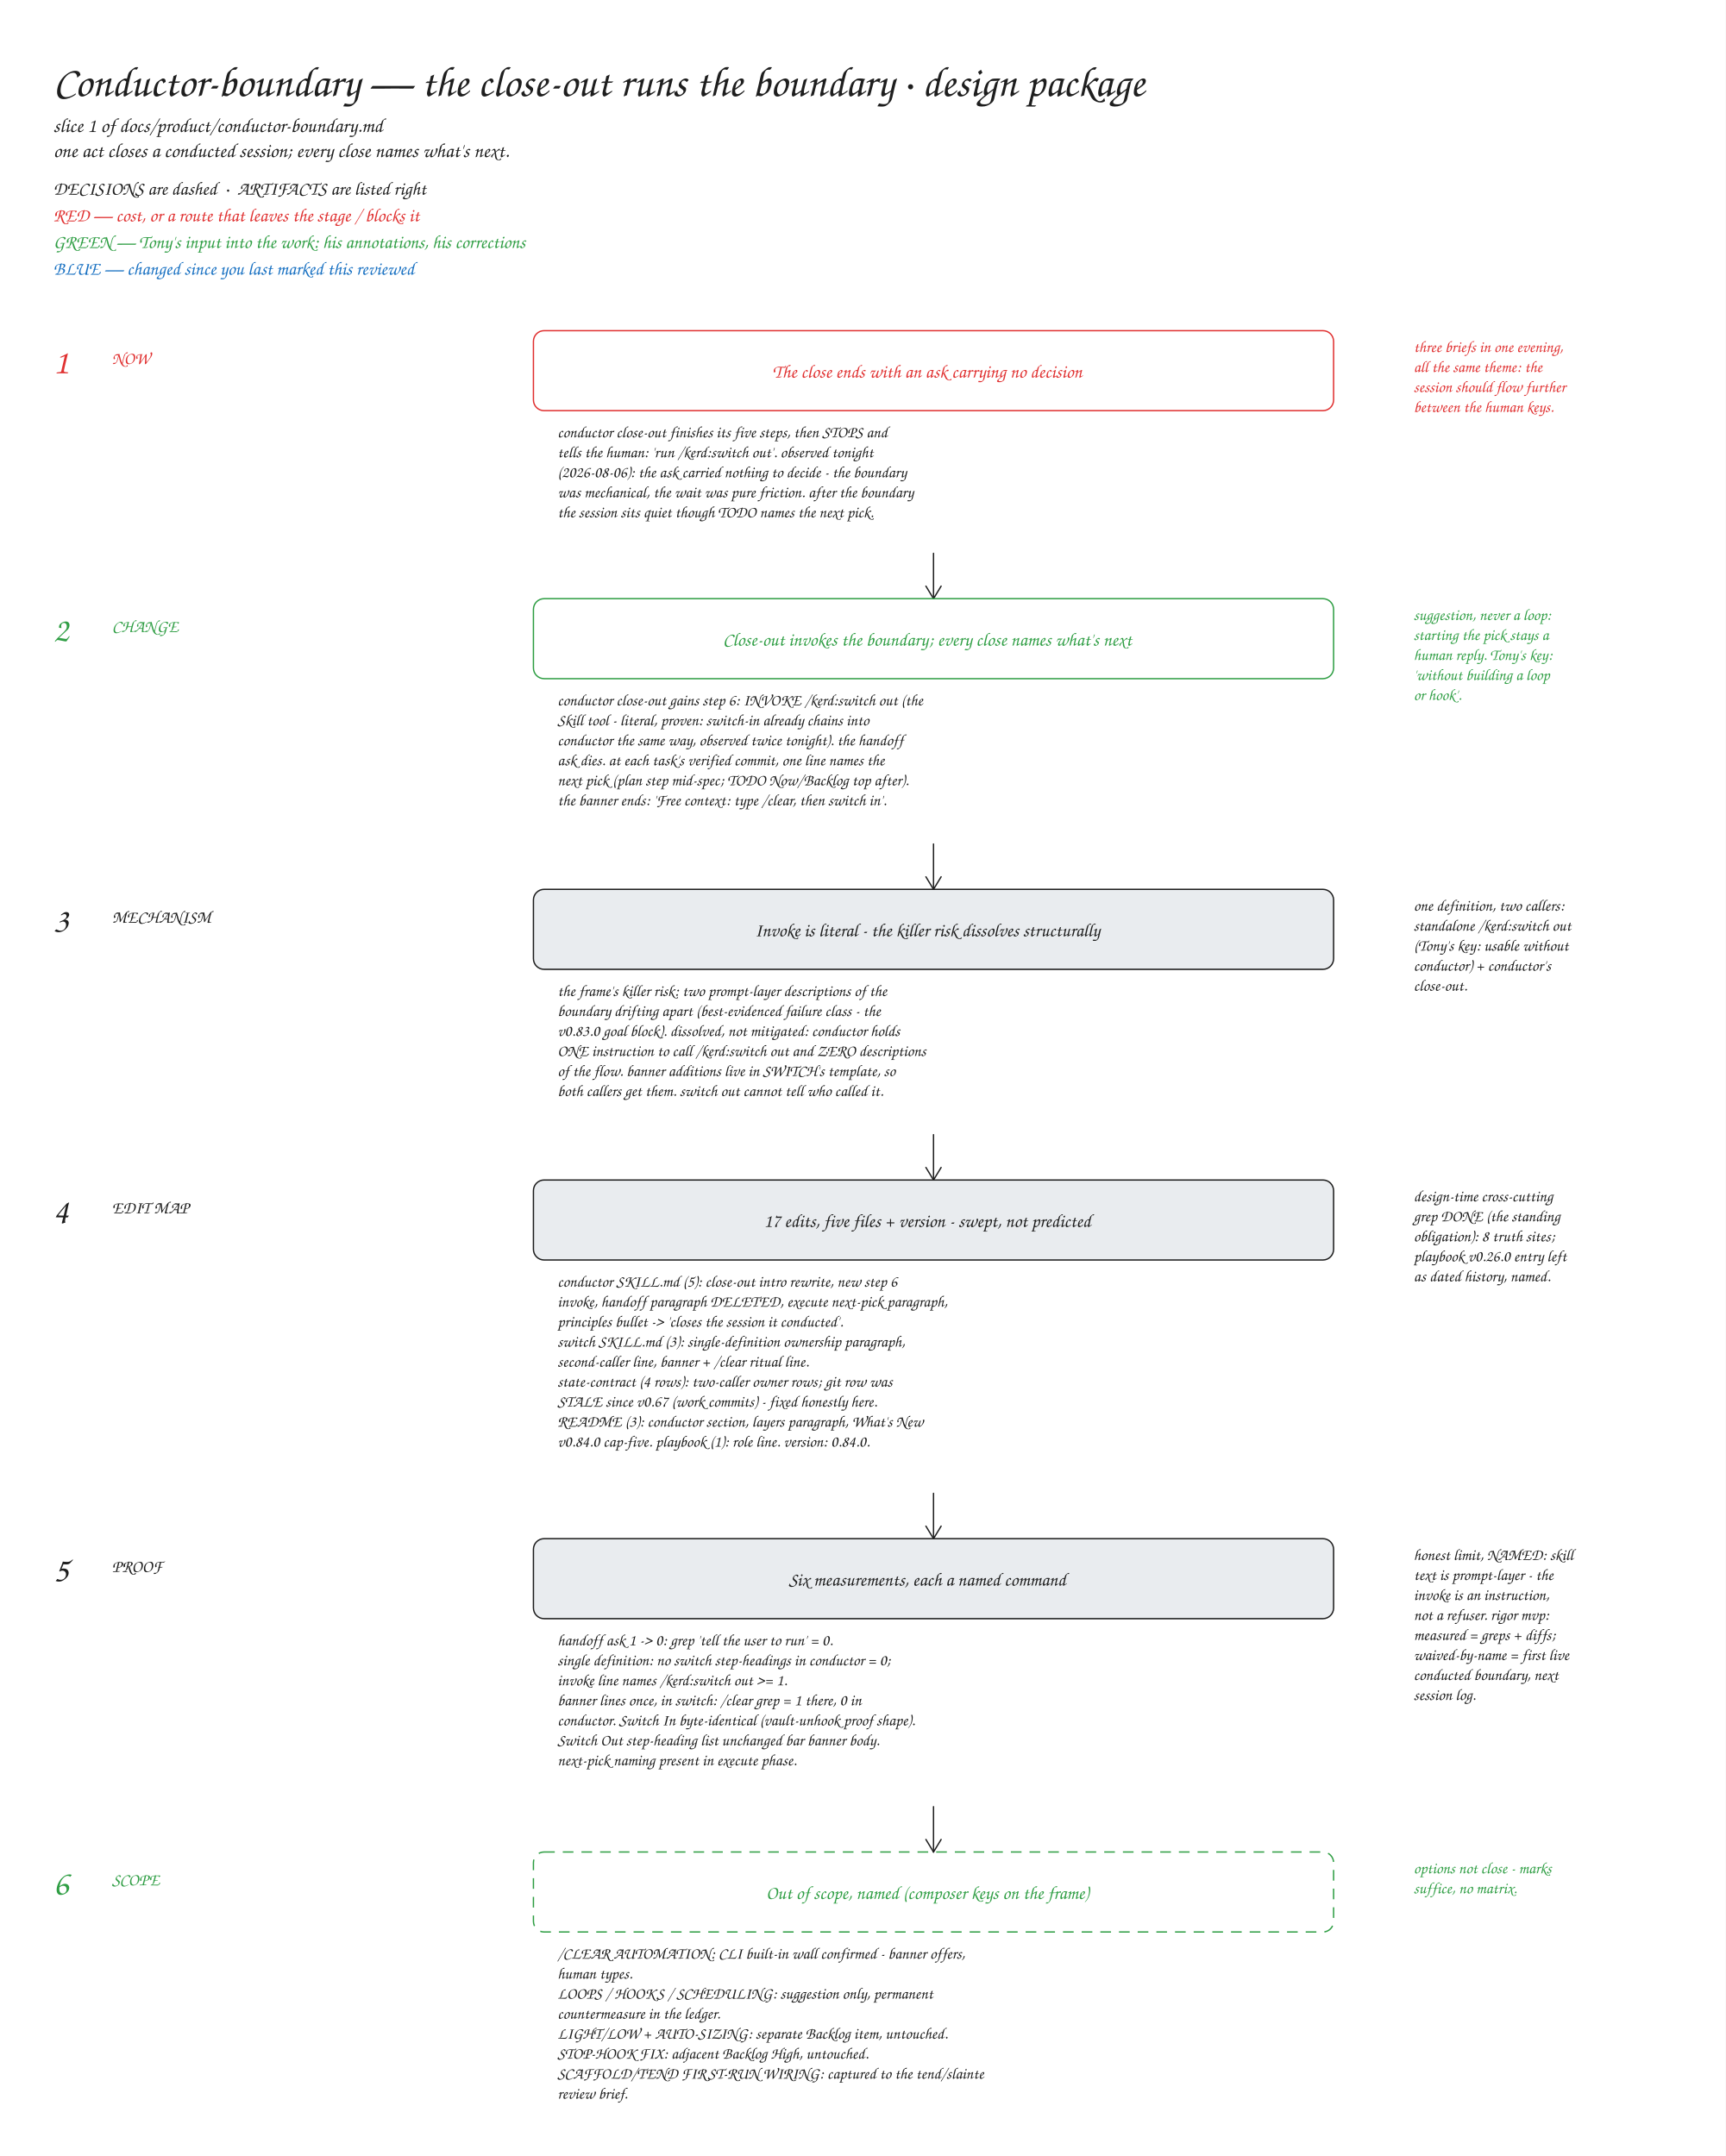
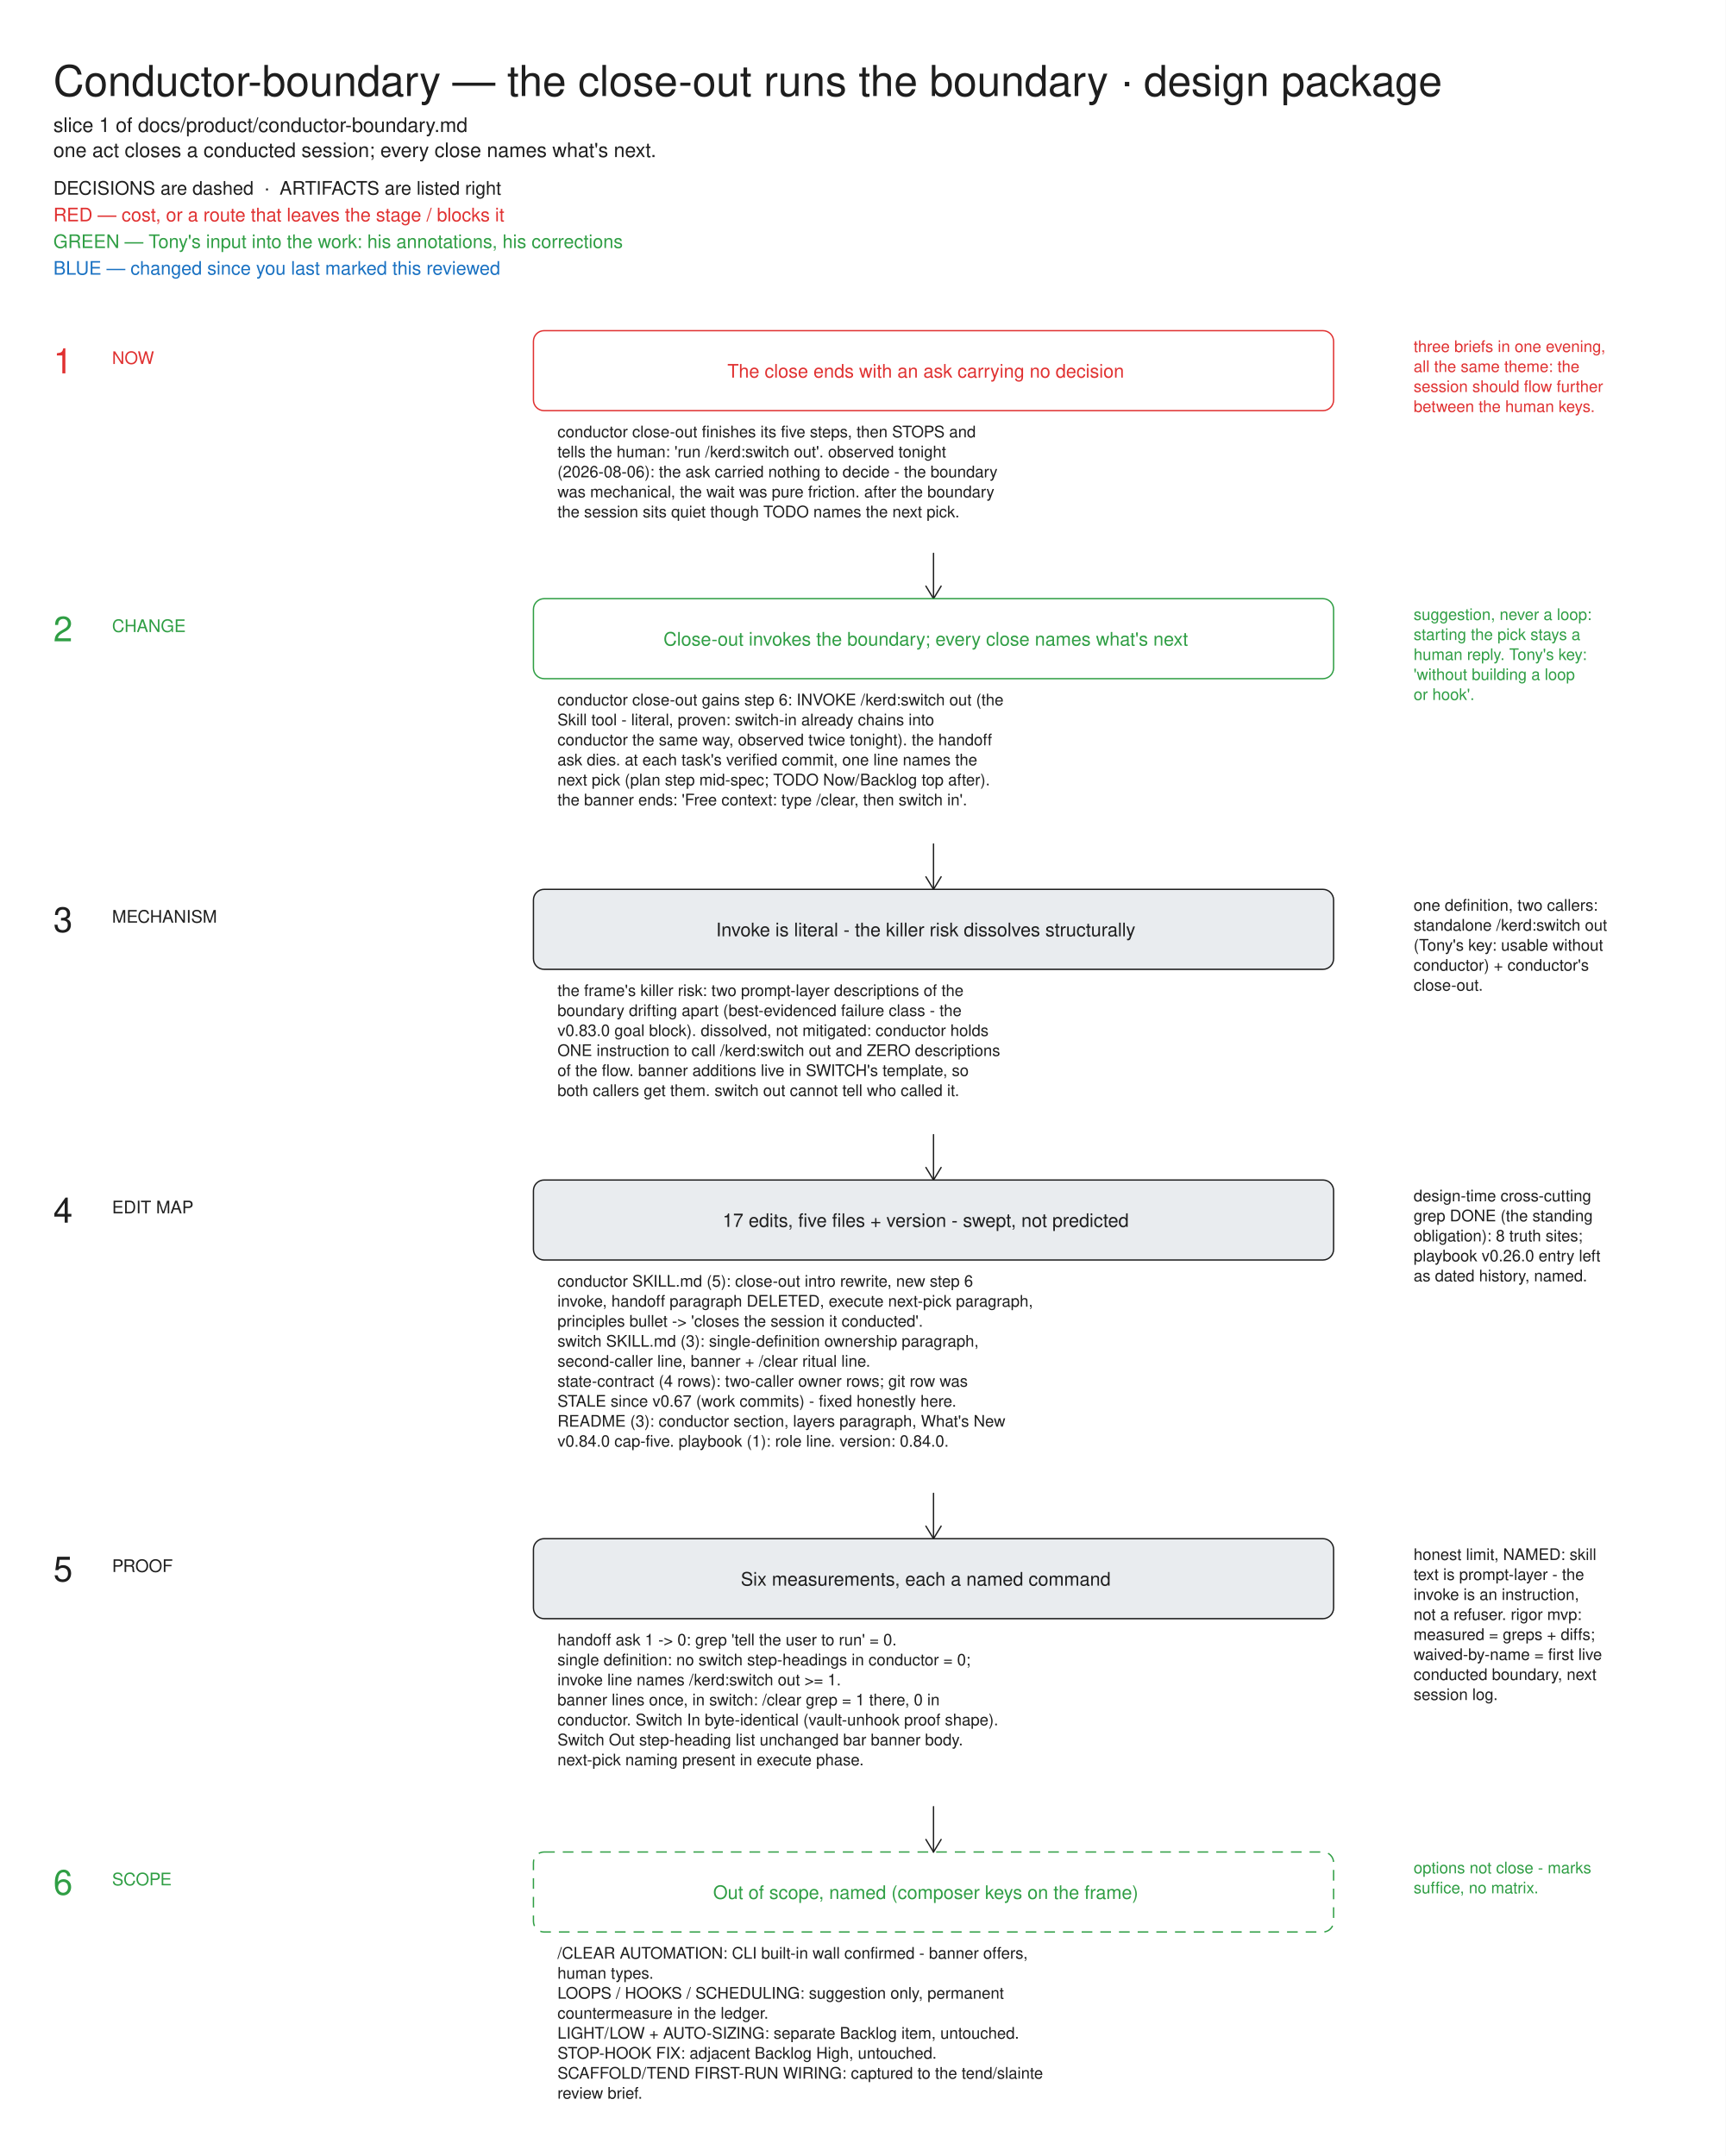
<svg xmlns="http://www.w3.org/2000/svg" width="1294" height="1617" viewBox="260 40 1294 1617">
  <rect x="260" y="40" width="1294" height="1617" fill="#ffffff" />
-   <text x="300.0" y="112.0" font-family="'Segoe Print','Bradley Hand','Chalkboard SE','Comic Sans MS',cursive" font-size="32" fill="#1e1e1e" text-anchor="start" xml:space="preserve">
+   <text x="300.0" y="112.0" font-family="Nunito,'Helvetica Neue',Helvetica,Arial,sans-serif" font-size="32" fill="#1e1e1e" text-anchor="start" xml:space="preserve">
    <tspan x="300.0" dy="0.0">Conductor-boundary — the close-out runs the boundary · design package</tspan>
  </text>
-   <text x="300.0" y="139.0" font-family="'Segoe Print','Bradley Hand','Chalkboard SE','Comic Sans MS',cursive" font-size="15" fill="#1e1e1e" text-anchor="start" xml:space="preserve">
+   <text x="300.0" y="139.0" font-family="Nunito,'Helvetica Neue',Helvetica,Arial,sans-serif" font-size="15" fill="#1e1e1e" text-anchor="start" xml:space="preserve">
    <tspan x="300.0" dy="0.0">slice 1 of docs/product/conductor-boundary.md</tspan>
    <tspan x="300.0" dy="18.8">one act closes a conducted session; every close names what's next.</tspan>
  </text>
-   <text x="300.0" y="186.0" font-family="'Segoe Print','Bradley Hand','Chalkboard SE','Comic Sans MS',cursive" font-size="14" fill="#1e1e1e" text-anchor="start" xml:space="preserve">
+   <text x="300.0" y="186.0" font-family="Nunito,'Helvetica Neue',Helvetica,Arial,sans-serif" font-size="14" fill="#1e1e1e" text-anchor="start" xml:space="preserve">
    <tspan x="300.0" dy="0.0">DECISIONS are dashed  ·  ARTIFACTS are listed right</tspan>
  </text>
-   <text x="300.0" y="206.0" font-family="'Segoe Print','Bradley Hand','Chalkboard SE','Comic Sans MS',cursive" font-size="14" fill="#e03131" text-anchor="start" xml:space="preserve">
+   <text x="300.0" y="206.0" font-family="Nunito,'Helvetica Neue',Helvetica,Arial,sans-serif" font-size="14" fill="#e03131" text-anchor="start" xml:space="preserve">
    <tspan x="300.0" dy="0.0">RED — cost, or a route that leaves the stage / blocks it</tspan>
  </text>
-   <text x="300.0" y="226.0" font-family="'Segoe Print','Bradley Hand','Chalkboard SE','Comic Sans MS',cursive" font-size="14" fill="#2f9e44" text-anchor="start" xml:space="preserve">
+   <text x="300.0" y="226.0" font-family="Nunito,'Helvetica Neue',Helvetica,Arial,sans-serif" font-size="14" fill="#2f9e44" text-anchor="start" xml:space="preserve">
    <tspan x="300.0" dy="0.0">GREEN — Tony's input into the work: his annotations, his corrections</tspan>
  </text>
-   <text x="300.0" y="246.0" font-family="'Segoe Print','Bradley Hand','Chalkboard SE','Comic Sans MS',cursive" font-size="14" fill="#1971c2" text-anchor="start" xml:space="preserve">
+   <text x="300.0" y="246.0" font-family="Nunito,'Helvetica Neue',Helvetica,Arial,sans-serif" font-size="14" fill="#1971c2" text-anchor="start" xml:space="preserve">
    <tspan x="300.0" dy="0.0">BLUE — changed since you last marked this reviewed</tspan>
  </text>
-   <text x="300.0" y="320.0" font-family="'Segoe Print','Bradley Hand','Chalkboard SE','Comic Sans MS',cursive" font-size="26" fill="#e03131" text-anchor="start" xml:space="preserve">
+   <text x="300.0" y="320.0" font-family="Nunito,'Helvetica Neue',Helvetica,Arial,sans-serif" font-size="26" fill="#e03131" text-anchor="start" xml:space="preserve">
    <tspan x="300.0" dy="0.0">1</tspan>
  </text>
-   <text x="344.0" y="313.0" font-family="'Segoe Print','Bradley Hand','Chalkboard SE','Comic Sans MS',cursive" font-size="13" fill="#e03131" text-anchor="start" xml:space="preserve">
+   <text x="344.0" y="313.0" font-family="Nunito,'Helvetica Neue',Helvetica,Arial,sans-serif" font-size="13" fill="#e03131" text-anchor="start" xml:space="preserve">
    <tspan x="344.0" dy="0.0">NOW</tspan>
  </text>
  <rect x="660.0" y="288.0" width="600.0" height="60.0" rx="8" fill="none" stroke="#e03131" stroke-width="1" />
-   <text x="960.0" y="323.2" font-family="'Segoe Print','Bradley Hand','Chalkboard SE','Comic Sans MS',cursive" font-size="14" fill="#e03131" text-anchor="middle" xml:space="preserve">
+   <text x="960.0" y="323.2" font-family="Nunito,'Helvetica Neue',Helvetica,Arial,sans-serif" font-size="14" fill="#e03131" text-anchor="middle" xml:space="preserve">
    <tspan x="960.0" dy="0.0">The close ends with an ask carrying no decision</tspan>
  </text>
-   <text x="678.0" y="368.0" font-family="'Segoe Print','Bradley Hand','Chalkboard SE','Comic Sans MS',cursive" font-size="12" fill="#1e1e1e" text-anchor="start" xml:space="preserve">
+   <text x="678.0" y="368.0" font-family="Nunito,'Helvetica Neue',Helvetica,Arial,sans-serif" font-size="12" fill="#1e1e1e" text-anchor="start" xml:space="preserve">
    <tspan x="678.0" dy="0.0">conductor close-out finishes its five steps, then STOPS and</tspan>
    <tspan x="678.0" dy="15.0">tells the human: 'run /kerd:switch out'. observed tonight</tspan>
    <tspan x="678.0" dy="15.0">(2026-08-06): the ask carried nothing to decide - the boundary</tspan>
    <tspan x="678.0" dy="15.0">was mechanical, the wait was pure friction. after the boundary</tspan>
    <tspan x="678.0" dy="15.0">the session sits quiet though TODO names the next pick.</tspan>
  </text>
-   <text x="1320.0" y="304.0" font-family="'Segoe Print','Bradley Hand','Chalkboard SE','Comic Sans MS',cursive" font-size="12" fill="#e03131" text-anchor="start" xml:space="preserve">
+   <text x="1320.0" y="304.0" font-family="Nunito,'Helvetica Neue',Helvetica,Arial,sans-serif" font-size="12" fill="#e03131" text-anchor="start" xml:space="preserve">
    <tspan x="1320.0" dy="0.0">three briefs in one evening,</tspan>
    <tspan x="1320.0" dy="15.0">all the same theme: the</tspan>
    <tspan x="1320.0" dy="15.0">session should flow further</tspan>
    <tspan x="1320.0" dy="15.0">between the human keys.</tspan>
  </text>
  <polyline points="960.0,455.0 960.0,489.0" fill="none" stroke="#1e1e1e" stroke-width="1" stroke-linecap="round" stroke-linejoin="round" />
  <line x1="960.0" y1="489.0" x2="954.3" y2="479.6" stroke="#1e1e1e" stroke-width="1" stroke-linecap="round" />
  <line x1="960.0" y1="489.0" x2="965.7" y2="479.6" stroke="#1e1e1e" stroke-width="1" stroke-linecap="round" />
-   <text x="300.0" y="521.0" font-family="'Segoe Print','Bradley Hand','Chalkboard SE','Comic Sans MS',cursive" font-size="26" fill="#2f9e44" text-anchor="start" xml:space="preserve">
+   <text x="300.0" y="521.0" font-family="Nunito,'Helvetica Neue',Helvetica,Arial,sans-serif" font-size="26" fill="#2f9e44" text-anchor="start" xml:space="preserve">
    <tspan x="300.0" dy="0.0">2</tspan>
  </text>
-   <text x="344.0" y="514.0" font-family="'Segoe Print','Bradley Hand','Chalkboard SE','Comic Sans MS',cursive" font-size="13" fill="#2f9e44" text-anchor="start" xml:space="preserve">
+   <text x="344.0" y="514.0" font-family="Nunito,'Helvetica Neue',Helvetica,Arial,sans-serif" font-size="13" fill="#2f9e44" text-anchor="start" xml:space="preserve">
    <tspan x="344.0" dy="0.0">CHANGE</tspan>
  </text>
  <rect x="660.0" y="489.0" width="600.0" height="60.0" rx="8" fill="none" stroke="#2f9e44" stroke-width="1" />
-   <text x="960.0" y="524.2" font-family="'Segoe Print','Bradley Hand','Chalkboard SE','Comic Sans MS',cursive" font-size="14" fill="#2f9e44" text-anchor="middle" xml:space="preserve">
+   <text x="960.0" y="524.2" font-family="Nunito,'Helvetica Neue',Helvetica,Arial,sans-serif" font-size="14" fill="#2f9e44" text-anchor="middle" xml:space="preserve">
    <tspan x="960.0" dy="0.0">Close-out invokes the boundary; every close names what's next</tspan>
  </text>
-   <text x="678.0" y="569.0" font-family="'Segoe Print','Bradley Hand','Chalkboard SE','Comic Sans MS',cursive" font-size="12" fill="#1e1e1e" text-anchor="start" xml:space="preserve">
+   <text x="678.0" y="569.0" font-family="Nunito,'Helvetica Neue',Helvetica,Arial,sans-serif" font-size="12" fill="#1e1e1e" text-anchor="start" xml:space="preserve">
    <tspan x="678.0" dy="0.0">conductor close-out gains step 6: INVOKE /kerd:switch out (the</tspan>
    <tspan x="678.0" dy="15.0">Skill tool - literal, proven: switch-in already chains into</tspan>
    <tspan x="678.0" dy="15.0">conductor the same way, observed twice tonight). the handoff</tspan>
    <tspan x="678.0" dy="15.0">ask dies. at each task's verified commit, one line names the</tspan>
    <tspan x="678.0" dy="15.0">next pick (plan step mid-spec; TODO Now/Backlog top after).</tspan>
    <tspan x="678.0" dy="15.0">the banner ends: 'Free context: type /clear, then switch in'.</tspan>
  </text>
-   <text x="1320.0" y="505.0" font-family="'Segoe Print','Bradley Hand','Chalkboard SE','Comic Sans MS',cursive" font-size="12" fill="#2f9e44" text-anchor="start" xml:space="preserve">
+   <text x="1320.0" y="505.0" font-family="Nunito,'Helvetica Neue',Helvetica,Arial,sans-serif" font-size="12" fill="#2f9e44" text-anchor="start" xml:space="preserve">
    <tspan x="1320.0" dy="0.0">suggestion, never a loop:</tspan>
    <tspan x="1320.0" dy="15.0">starting the pick stays a</tspan>
    <tspan x="1320.0" dy="15.0">human reply. Tony's key:</tspan>
    <tspan x="1320.0" dy="15.0">'without building a loop</tspan>
    <tspan x="1320.0" dy="15.0">or hook'.</tspan>
  </text>
  <polyline points="960.0,673.0 960.0,707.0" fill="none" stroke="#1e1e1e" stroke-width="1" stroke-linecap="round" stroke-linejoin="round" />
  <line x1="960.0" y1="707.0" x2="954.3" y2="697.6" stroke="#1e1e1e" stroke-width="1" stroke-linecap="round" />
  <line x1="960.0" y1="707.0" x2="965.7" y2="697.6" stroke="#1e1e1e" stroke-width="1" stroke-linecap="round" />
-   <text x="300.0" y="739.0" font-family="'Segoe Print','Bradley Hand','Chalkboard SE','Comic Sans MS',cursive" font-size="26" fill="#1e1e1e" text-anchor="start" xml:space="preserve">
+   <text x="300.0" y="739.0" font-family="Nunito,'Helvetica Neue',Helvetica,Arial,sans-serif" font-size="26" fill="#1e1e1e" text-anchor="start" xml:space="preserve">
    <tspan x="300.0" dy="0.0">3</tspan>
  </text>
-   <text x="344.0" y="732.0" font-family="'Segoe Print','Bradley Hand','Chalkboard SE','Comic Sans MS',cursive" font-size="13" fill="#1e1e1e" text-anchor="start" xml:space="preserve">
+   <text x="344.0" y="732.0" font-family="Nunito,'Helvetica Neue',Helvetica,Arial,sans-serif" font-size="13" fill="#1e1e1e" text-anchor="start" xml:space="preserve">
    <tspan x="344.0" dy="0.0">MECHANISM</tspan>
  </text>
  <rect x="660.0" y="707.0" width="600.0" height="60.0" rx="8" fill="#e9ecef" stroke="#1e1e1e" stroke-width="1" />
-   <text x="960.0" y="742.2" font-family="'Segoe Print','Bradley Hand','Chalkboard SE','Comic Sans MS',cursive" font-size="14" fill="#1e1e1e" text-anchor="middle" xml:space="preserve">
+   <text x="960.0" y="742.2" font-family="Nunito,'Helvetica Neue',Helvetica,Arial,sans-serif" font-size="14" fill="#1e1e1e" text-anchor="middle" xml:space="preserve">
    <tspan x="960.0" dy="0.0">Invoke is literal - the killer risk dissolves structurally</tspan>
  </text>
-   <text x="678.0" y="787.0" font-family="'Segoe Print','Bradley Hand','Chalkboard SE','Comic Sans MS',cursive" font-size="12" fill="#1e1e1e" text-anchor="start" xml:space="preserve">
+   <text x="678.0" y="787.0" font-family="Nunito,'Helvetica Neue',Helvetica,Arial,sans-serif" font-size="12" fill="#1e1e1e" text-anchor="start" xml:space="preserve">
    <tspan x="678.0" dy="0.0">the frame's killer risk: two prompt-layer descriptions of the</tspan>
    <tspan x="678.0" dy="15.0">boundary drifting apart (best-evidenced failure class - the</tspan>
    <tspan x="678.0" dy="15.0">v0.83.0 goal block). dissolved, not mitigated: conductor holds</tspan>
    <tspan x="678.0" dy="15.0">ONE instruction to call /kerd:switch out and ZERO descriptions</tspan>
    <tspan x="678.0" dy="15.0">of the flow. banner additions live in SWITCH's template, so</tspan>
    <tspan x="678.0" dy="15.0">both callers get them. switch out cannot tell who called it.</tspan>
  </text>
-   <text x="1320.0" y="723.0" font-family="'Segoe Print','Bradley Hand','Chalkboard SE','Comic Sans MS',cursive" font-size="12" fill="#1e1e1e" text-anchor="start" xml:space="preserve">
+   <text x="1320.0" y="723.0" font-family="Nunito,'Helvetica Neue',Helvetica,Arial,sans-serif" font-size="12" fill="#1e1e1e" text-anchor="start" xml:space="preserve">
    <tspan x="1320.0" dy="0.0">one definition, two callers:</tspan>
    <tspan x="1320.0" dy="15.0">standalone /kerd:switch out</tspan>
    <tspan x="1320.0" dy="15.0">(Tony's key: usable without</tspan>
    <tspan x="1320.0" dy="15.0">conductor) + conductor's</tspan>
    <tspan x="1320.0" dy="15.0">close-out.</tspan>
  </text>
  <polyline points="960.0,891.0 960.0,925.0" fill="none" stroke="#1e1e1e" stroke-width="1" stroke-linecap="round" stroke-linejoin="round" />
  <line x1="960.0" y1="925.0" x2="954.3" y2="915.6" stroke="#1e1e1e" stroke-width="1" stroke-linecap="round" />
  <line x1="960.0" y1="925.0" x2="965.7" y2="915.6" stroke="#1e1e1e" stroke-width="1" stroke-linecap="round" />
-   <text x="300.0" y="957.0" font-family="'Segoe Print','Bradley Hand','Chalkboard SE','Comic Sans MS',cursive" font-size="26" fill="#1e1e1e" text-anchor="start" xml:space="preserve">
+   <text x="300.0" y="957.0" font-family="Nunito,'Helvetica Neue',Helvetica,Arial,sans-serif" font-size="26" fill="#1e1e1e" text-anchor="start" xml:space="preserve">
    <tspan x="300.0" dy="0.0">4</tspan>
  </text>
-   <text x="344.0" y="950.0" font-family="'Segoe Print','Bradley Hand','Chalkboard SE','Comic Sans MS',cursive" font-size="13" fill="#1e1e1e" text-anchor="start" xml:space="preserve">
+   <text x="344.0" y="950.0" font-family="Nunito,'Helvetica Neue',Helvetica,Arial,sans-serif" font-size="13" fill="#1e1e1e" text-anchor="start" xml:space="preserve">
    <tspan x="344.0" dy="0.0">EDIT MAP</tspan>
  </text>
  <rect x="660.0" y="925.0" width="600.0" height="60.0" rx="8" fill="#e9ecef" stroke="#1e1e1e" stroke-width="1" />
-   <text x="960.0" y="960.2" font-family="'Segoe Print','Bradley Hand','Chalkboard SE','Comic Sans MS',cursive" font-size="14" fill="#1e1e1e" text-anchor="middle" xml:space="preserve">
+   <text x="960.0" y="960.2" font-family="Nunito,'Helvetica Neue',Helvetica,Arial,sans-serif" font-size="14" fill="#1e1e1e" text-anchor="middle" xml:space="preserve">
    <tspan x="960.0" dy="0.0">17 edits, five files + version - swept, not predicted</tspan>
  </text>
-   <text x="678.0" y="1005.0" font-family="'Segoe Print','Bradley Hand','Chalkboard SE','Comic Sans MS',cursive" font-size="12" fill="#1e1e1e" text-anchor="start" xml:space="preserve">
+   <text x="678.0" y="1005.0" font-family="Nunito,'Helvetica Neue',Helvetica,Arial,sans-serif" font-size="12" fill="#1e1e1e" text-anchor="start" xml:space="preserve">
    <tspan x="678.0" dy="0.0">conductor SKILL.md (5): close-out intro rewrite, new step 6</tspan>
    <tspan x="678.0" dy="15.0">invoke, handoff paragraph DELETED, execute next-pick paragraph,</tspan>
    <tspan x="678.0" dy="15.0">principles bullet -&gt; 'closes the session it conducted'.</tspan>
    <tspan x="678.0" dy="15.0">switch SKILL.md (3): single-definition ownership paragraph,</tspan>
    <tspan x="678.0" dy="15.0">second-caller line, banner + /clear ritual line.</tspan>
    <tspan x="678.0" dy="15.0">state-contract (4 rows): two-caller owner rows; git row was</tspan>
    <tspan x="678.0" dy="15.0">STALE since v0.67 (work commits) - fixed honestly here.</tspan>
    <tspan x="678.0" dy="15.0">README (3): conductor section, layers paragraph, What's New</tspan>
    <tspan x="678.0" dy="15.0">v0.84.0 cap-five. playbook (1): role line. version: 0.84.0.</tspan>
  </text>
-   <text x="1320.0" y="941.0" font-family="'Segoe Print','Bradley Hand','Chalkboard SE','Comic Sans MS',cursive" font-size="12" fill="#1e1e1e" text-anchor="start" xml:space="preserve">
+   <text x="1320.0" y="941.0" font-family="Nunito,'Helvetica Neue',Helvetica,Arial,sans-serif" font-size="12" fill="#1e1e1e" text-anchor="start" xml:space="preserve">
    <tspan x="1320.0" dy="0.0">design-time cross-cutting</tspan>
    <tspan x="1320.0" dy="15.0">grep DONE (the standing</tspan>
    <tspan x="1320.0" dy="15.0">obligation): 8 truth sites;</tspan>
    <tspan x="1320.0" dy="15.0">playbook v0.26.0 entry left</tspan>
    <tspan x="1320.0" dy="15.0">as dated history, named.</tspan>
  </text>
  <polyline points="960.0,1160.0 960.0,1194.0" fill="none" stroke="#1e1e1e" stroke-width="1" stroke-linecap="round" stroke-linejoin="round" />
  <line x1="960.0" y1="1194.0" x2="954.3" y2="1184.6" stroke="#1e1e1e" stroke-width="1" stroke-linecap="round" />
  <line x1="960.0" y1="1194.0" x2="965.7" y2="1184.6" stroke="#1e1e1e" stroke-width="1" stroke-linecap="round" />
-   <text x="300.0" y="1226.0" font-family="'Segoe Print','Bradley Hand','Chalkboard SE','Comic Sans MS',cursive" font-size="26" fill="#1e1e1e" text-anchor="start" xml:space="preserve">
+   <text x="300.0" y="1226.0" font-family="Nunito,'Helvetica Neue',Helvetica,Arial,sans-serif" font-size="26" fill="#1e1e1e" text-anchor="start" xml:space="preserve">
    <tspan x="300.0" dy="0.0">5</tspan>
  </text>
-   <text x="344.0" y="1219.0" font-family="'Segoe Print','Bradley Hand','Chalkboard SE','Comic Sans MS',cursive" font-size="13" fill="#1e1e1e" text-anchor="start" xml:space="preserve">
+   <text x="344.0" y="1219.0" font-family="Nunito,'Helvetica Neue',Helvetica,Arial,sans-serif" font-size="13" fill="#1e1e1e" text-anchor="start" xml:space="preserve">
    <tspan x="344.0" dy="0.0">PROOF</tspan>
  </text>
  <rect x="660.0" y="1194.0" width="600.0" height="60.0" rx="8" fill="#e9ecef" stroke="#1e1e1e" stroke-width="1" />
-   <text x="960.0" y="1229.2" font-family="'Segoe Print','Bradley Hand','Chalkboard SE','Comic Sans MS',cursive" font-size="14" fill="#1e1e1e" text-anchor="middle" xml:space="preserve">
+   <text x="960.0" y="1229.2" font-family="Nunito,'Helvetica Neue',Helvetica,Arial,sans-serif" font-size="14" fill="#1e1e1e" text-anchor="middle" xml:space="preserve">
    <tspan x="960.0" dy="0.0">Six measurements, each a named command</tspan>
  </text>
-   <text x="678.0" y="1274.0" font-family="'Segoe Print','Bradley Hand','Chalkboard SE','Comic Sans MS',cursive" font-size="12" fill="#1e1e1e" text-anchor="start" xml:space="preserve">
+   <text x="678.0" y="1274.0" font-family="Nunito,'Helvetica Neue',Helvetica,Arial,sans-serif" font-size="12" fill="#1e1e1e" text-anchor="start" xml:space="preserve">
    <tspan x="678.0" dy="0.0">handoff ask 1 -&gt; 0: grep 'tell the user to run' = 0.</tspan>
    <tspan x="678.0" dy="15.0">single definition: no switch step-headings in conductor = 0;</tspan>
    <tspan x="678.0" dy="15.0">invoke line names /kerd:switch out &gt;= 1.</tspan>
    <tspan x="678.0" dy="15.0">banner lines once, in switch: /clear grep = 1 there, 0 in</tspan>
    <tspan x="678.0" dy="15.0">conductor. Switch In byte-identical (vault-unhook proof shape).</tspan>
    <tspan x="678.0" dy="15.0">Switch Out step-heading list unchanged bar banner body.</tspan>
    <tspan x="678.0" dy="15.0">next-pick naming present in execute phase.</tspan>
  </text>
-   <text x="1320.0" y="1210.0" font-family="'Segoe Print','Bradley Hand','Chalkboard SE','Comic Sans MS',cursive" font-size="12" fill="#1e1e1e" text-anchor="start" xml:space="preserve">
+   <text x="1320.0" y="1210.0" font-family="Nunito,'Helvetica Neue',Helvetica,Arial,sans-serif" font-size="12" fill="#1e1e1e" text-anchor="start" xml:space="preserve">
    <tspan x="1320.0" dy="0.0">honest limit, NAMED: skill</tspan>
    <tspan x="1320.0" dy="15.0">text is prompt-layer - the</tspan>
    <tspan x="1320.0" dy="15.0">invoke is an instruction,</tspan>
    <tspan x="1320.0" dy="15.0">not a refuser. rigor mvp:</tspan>
    <tspan x="1320.0" dy="15.0">measured = greps + diffs;</tspan>
    <tspan x="1320.0" dy="15.0">waived-by-name = first live</tspan>
    <tspan x="1320.0" dy="15.0">conducted boundary, next</tspan>
    <tspan x="1320.0" dy="15.0">session log.</tspan>
  </text>
  <polyline points="960.0,1395.0 960.0,1429.0" fill="none" stroke="#1e1e1e" stroke-width="1" stroke-linecap="round" stroke-linejoin="round" />
  <line x1="960.0" y1="1429.0" x2="954.3" y2="1419.6" stroke="#1e1e1e" stroke-width="1" stroke-linecap="round" />
  <line x1="960.0" y1="1429.0" x2="965.7" y2="1419.6" stroke="#1e1e1e" stroke-width="1" stroke-linecap="round" />
-   <text x="300.0" y="1461.0" font-family="'Segoe Print','Bradley Hand','Chalkboard SE','Comic Sans MS',cursive" font-size="26" fill="#2f9e44" text-anchor="start" xml:space="preserve">
+   <text x="300.0" y="1461.0" font-family="Nunito,'Helvetica Neue',Helvetica,Arial,sans-serif" font-size="26" fill="#2f9e44" text-anchor="start" xml:space="preserve">
    <tspan x="300.0" dy="0.0">6</tspan>
  </text>
-   <text x="344.0" y="1454.0" font-family="'Segoe Print','Bradley Hand','Chalkboard SE','Comic Sans MS',cursive" font-size="13" fill="#2f9e44" text-anchor="start" xml:space="preserve">
+   <text x="344.0" y="1454.0" font-family="Nunito,'Helvetica Neue',Helvetica,Arial,sans-serif" font-size="13" fill="#2f9e44" text-anchor="start" xml:space="preserve">
    <tspan x="344.0" dy="0.0">SCOPE</tspan>
  </text>
  <rect x="660.0" y="1429.0" width="600.0" height="60.0" rx="8" fill="none" stroke="#2f9e44" stroke-width="1" stroke-dasharray="8 6" />
-   <text x="960.0" y="1464.2" font-family="'Segoe Print','Bradley Hand','Chalkboard SE','Comic Sans MS',cursive" font-size="14" fill="#2f9e44" text-anchor="middle" xml:space="preserve">
+   <text x="960.0" y="1464.2" font-family="Nunito,'Helvetica Neue',Helvetica,Arial,sans-serif" font-size="14" fill="#2f9e44" text-anchor="middle" xml:space="preserve">
    <tspan x="960.0" dy="0.0">Out of scope, named (composer keys on the frame)</tspan>
  </text>
-   <text x="678.0" y="1509.0" font-family="'Segoe Print','Bradley Hand','Chalkboard SE','Comic Sans MS',cursive" font-size="12" fill="#1e1e1e" text-anchor="start" xml:space="preserve">
+   <text x="678.0" y="1509.0" font-family="Nunito,'Helvetica Neue',Helvetica,Arial,sans-serif" font-size="12" fill="#1e1e1e" text-anchor="start" xml:space="preserve">
    <tspan x="678.0" dy="0.0">/CLEAR AUTOMATION: CLI built-in wall confirmed - banner offers,</tspan>
    <tspan x="678.0" dy="15.0">human types.</tspan>
    <tspan x="678.0" dy="15.0">LOOPS / HOOKS / SCHEDULING: suggestion only, permanent</tspan>
    <tspan x="678.0" dy="15.0">countermeasure in the ledger.</tspan>
    <tspan x="678.0" dy="15.0">LIGHT/LOW + AUTO-SIZING: separate Backlog item, untouched.</tspan>
    <tspan x="678.0" dy="15.0">STOP-HOOK FIX: adjacent Backlog High, untouched.</tspan>
    <tspan x="678.0" dy="15.0">SCAFFOLD/TEND FIRST-RUN WIRING: captured to the tend/slainte</tspan>
    <tspan x="678.0" dy="15.0">review brief.</tspan>
  </text>
-   <text x="1320.0" y="1445.0" font-family="'Segoe Print','Bradley Hand','Chalkboard SE','Comic Sans MS',cursive" font-size="12" fill="#2f9e44" text-anchor="start" xml:space="preserve">
+   <text x="1320.0" y="1445.0" font-family="Nunito,'Helvetica Neue',Helvetica,Arial,sans-serif" font-size="12" fill="#2f9e44" text-anchor="start" xml:space="preserve">
    <tspan x="1320.0" dy="0.0">options not close - marks</tspan>
    <tspan x="1320.0" dy="15.0">suffice, no matrix.</tspan>
  </text>
</svg>
